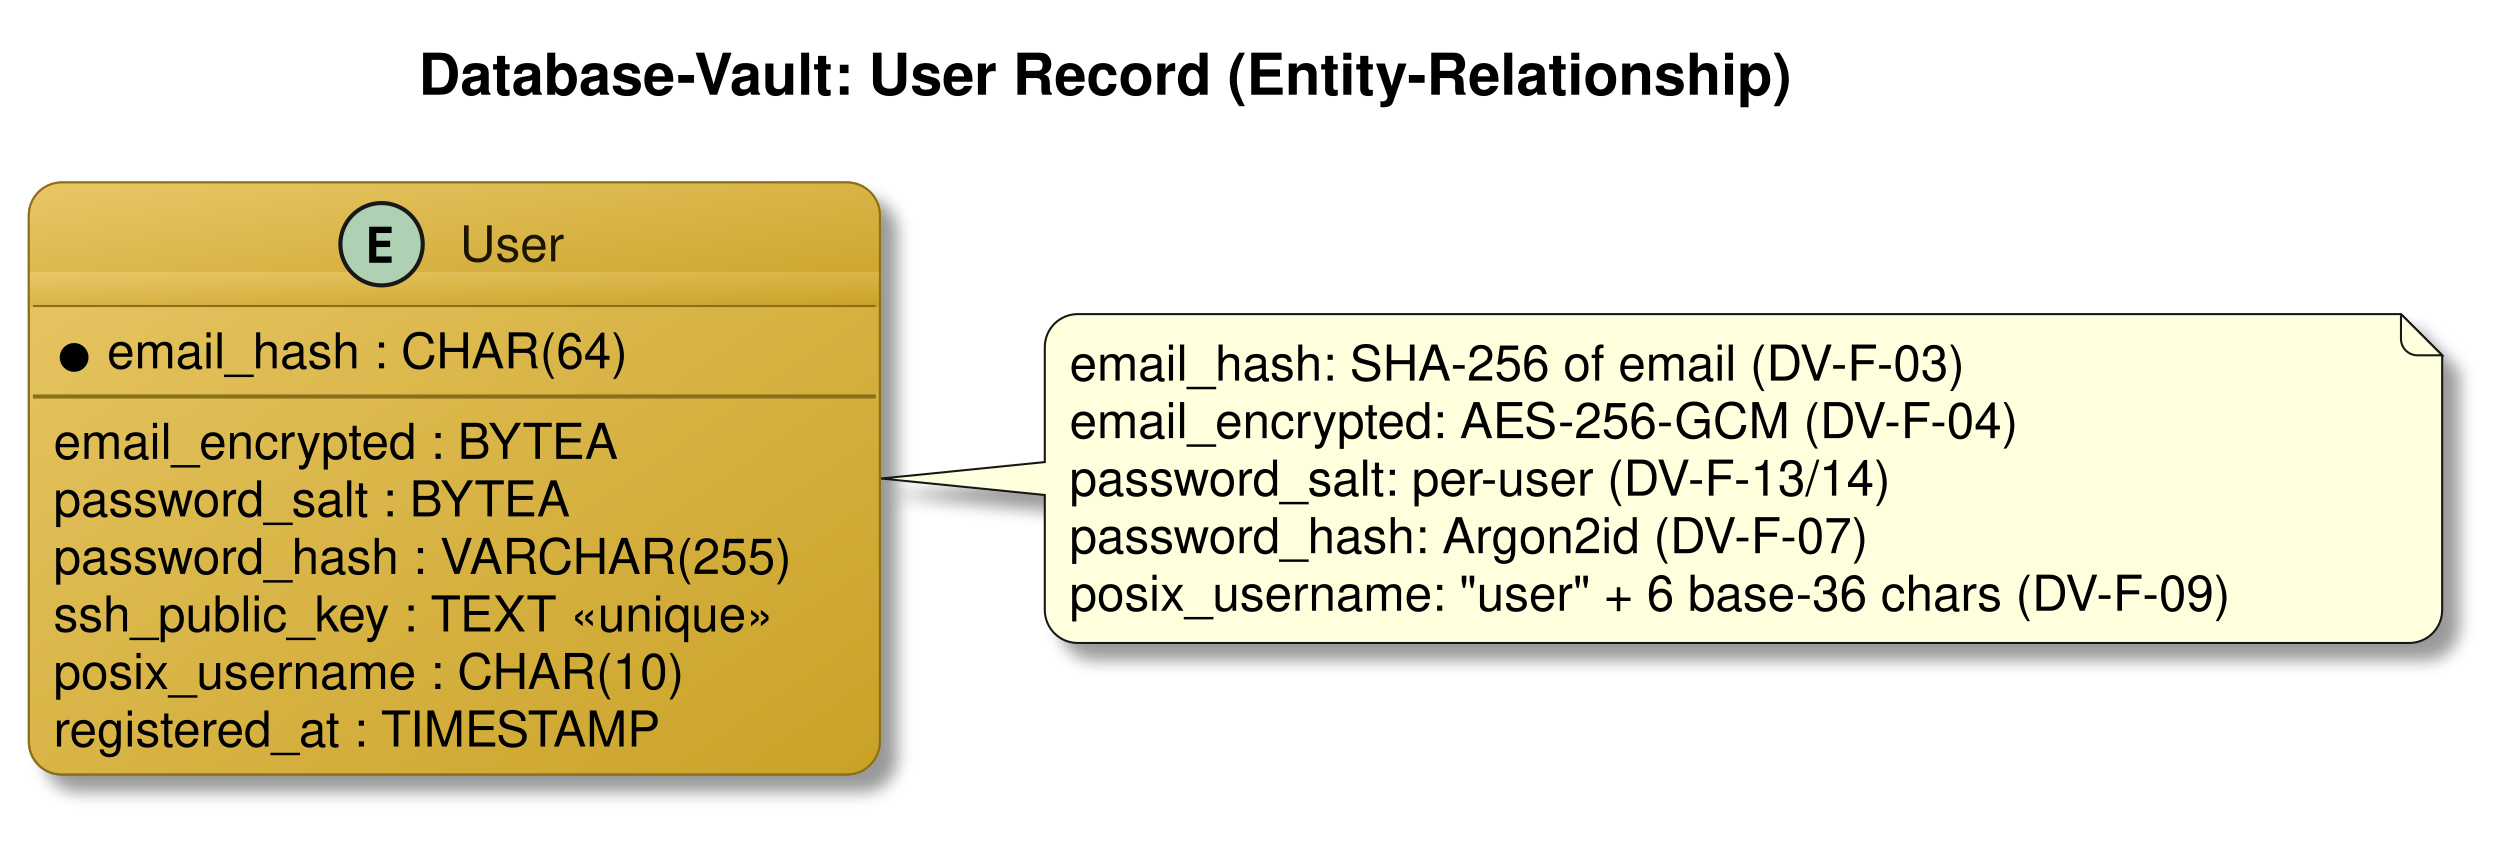
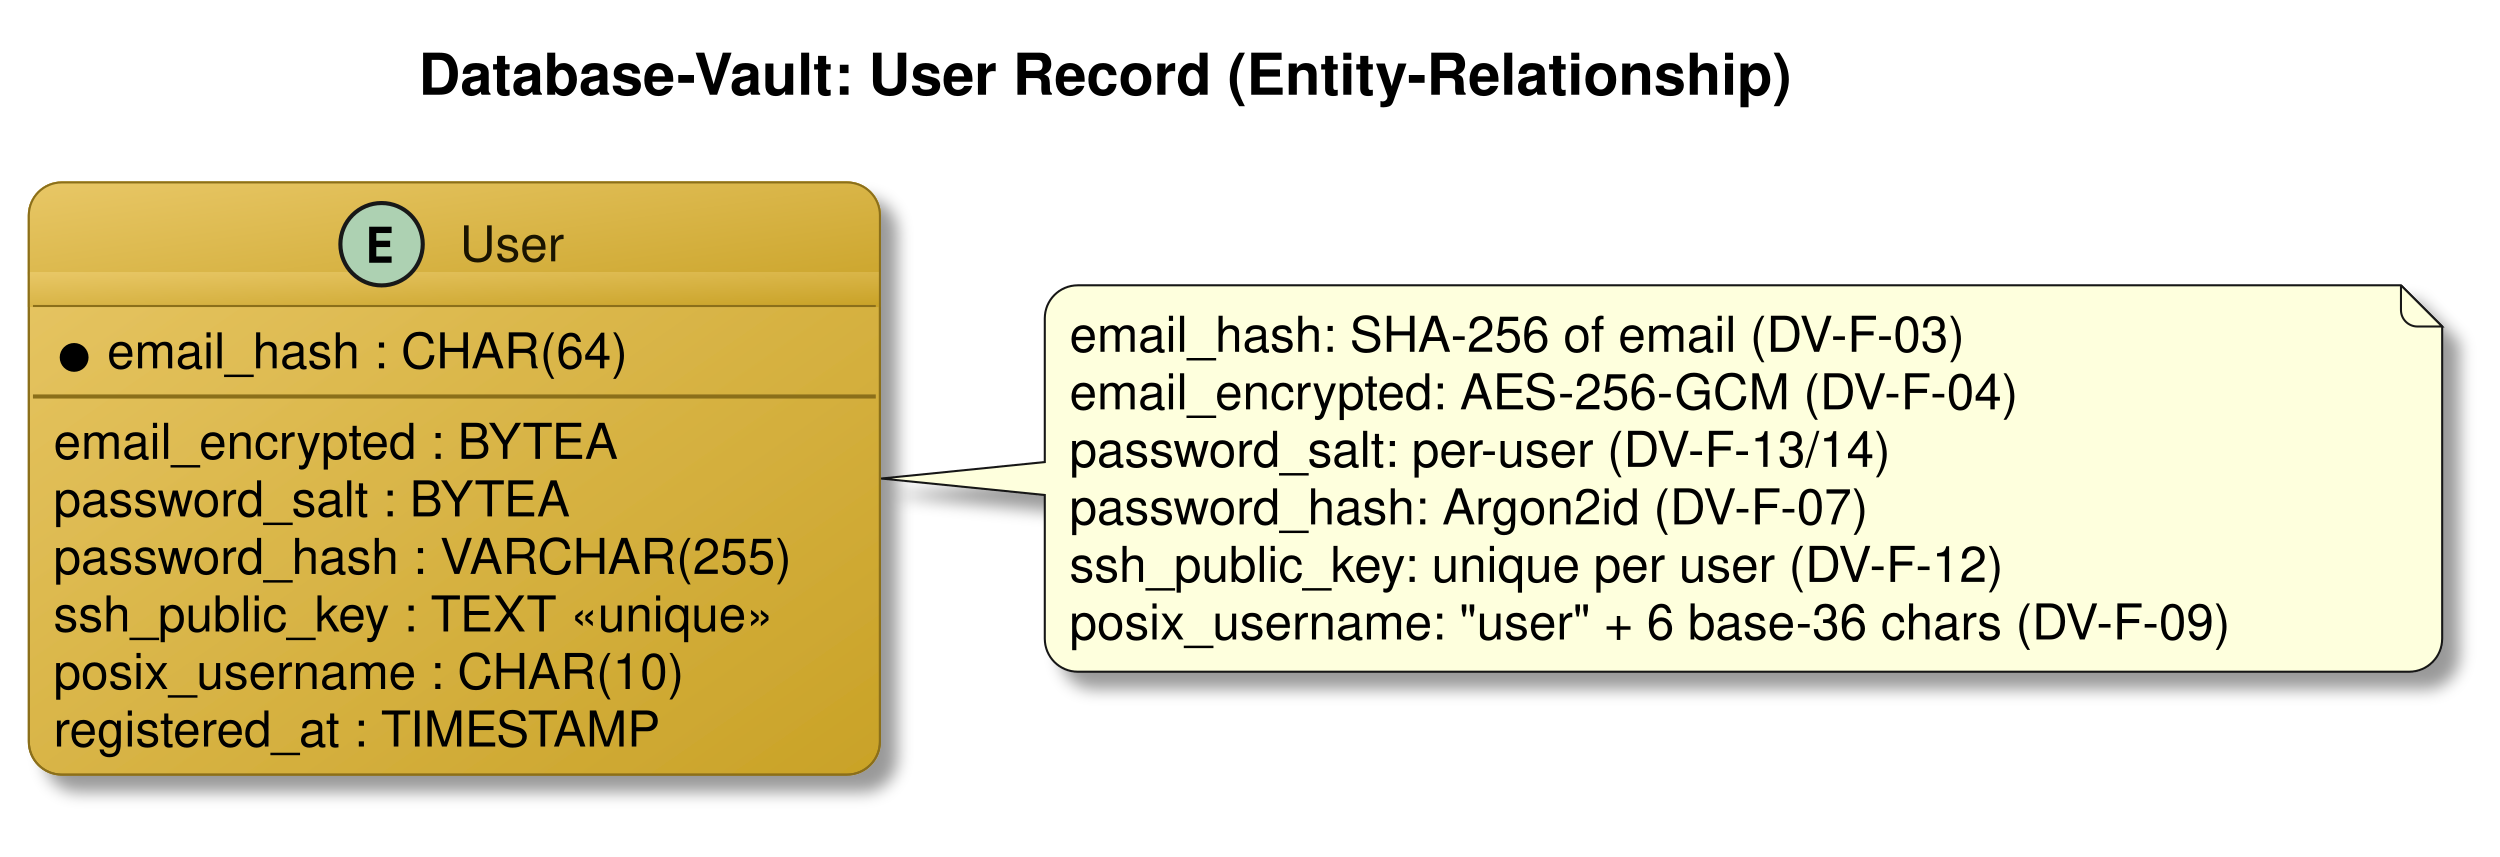
<svg xmlns="http://www.w3.org/2000/svg" contentStyleType="text/css" data-diagram-type="CLASS" height="208px" preserveAspectRatio="none" style="width:607px;height:208px;background:#FFFFFF;" version="1.1" viewBox="0 0 607 208" width="607px" zoomAndPan="magnify">
  <defs>
-     <linearGradient id="g9w2iv20vr5xc0" x1="0%" x2="100%" y1="0%" y2="100%">
+     <linearGradient id="gco5rxxjj7psr0" x1="0%" x2="100%" y1="0%" y2="100%">
      <stop offset="0%" stop-color="#E8C766" />
      <stop offset="100%" stop-color="#C9A227" />
    </linearGradient>
-     <filter height="300%" id="f9w2iv20vr5xc" width="300%" x="-1" y="-1">
+     <filter height="300%" id="fco5rxxjj7psr" width="300%" x="-1" y="-1">
      <feGaussianBlur result="blurOut" stdDeviation="2" />
      <feColorMatrix in="blurOut" result="blurOut2" type="matrix" values="0 0 0 0 0 0 0 0 0 0 0 0 0 0 0 0 0 0 .4 0" />
      <feOffset dx="4" dy="4" in="blurOut2" result="blurOut3" />
      <feBlend in="SourceGraphic" in2="blurOut3" mode="normal" />
    </filter>
  </defs>
  <g>
    <g class="title" data-source-line="3">
      <text fill="#000000" font-family="'Helvetica'" font-size="14" font-weight="700" lengthAdjust="spacing" textLength="397.66" x="101.648" y="22.995">Database-Vault: User Record (Entity-Relationship)</text>
    </g>
    <g class="entity" data-qualified-name="User" data-source-line="19" id="ent0001">
-       <rect fill="url(#g9w2iv20vr5xc0)" filter="url(#f9w2iv20vr5xc)" height="143.781" rx="8" ry="8" style="stroke:#8B6F1A;stroke-width:0.5;" width="206.643" x="7" y="44.297" />
-       <rect fill="url(#g9w2iv20vr5xc0)" height="30" rx="8" ry="8" style="stroke:url(#g9w2iv20vr5xc0);stroke-width:0.5;" width="206.643" x="7" y="44.297" />
-       <rect fill="url(#g9w2iv20vr5xc0)" height="8" style="stroke:url(#g9w2iv20vr5xc0);stroke-width:0.5;" width="206.643" x="7" y="66.297" />
+       <rect fill="url(#gco5rxxjj7psr0)" filter="url(#fco5rxxjj7psr)" height="143.781" rx="8" ry="8" style="stroke:#8B6F1A;stroke-width:0.5;" width="206.643" x="7" y="44.297" />
+       <rect fill="url(#gco5rxxjj7psr0)" height="30" rx="8" ry="8" style="stroke:url(#gco5rxxjj7psr0);stroke-width:0.5;" width="206.643" x="7" y="44.297" />
+       <rect fill="url(#gco5rxxjj7psr0)" height="8" style="stroke:url(#gco5rxxjj7psr0);stroke-width:0.5;" width="206.643" x="7" y="66.297" />
      <rect fill="none" height="143.781" rx="8" ry="8" style="stroke:#8B6F1A;stroke-width:0.5;" width="206.643" x="7" y="44.297" />
      <ellipse cx="92.645" cy="59.297" fill="#ADD1B2" rx="10" ry="10" style="stroke:#181818;stroke-width:1;" />
      <path d="M95.083,63.797 L89.63,63.797 L89.63,55.047 L95.083,55.047 L95.083,56.578 L91.364,56.578 L91.364,58.453 L94.724,58.453 L94.724,59.984 L91.364,59.984 L91.364,62.266 L95.083,62.266 L95.083,63.797 Z " fill="#000000" />
      <text fill="#1A1400" font-family="'Helvetica'" font-size="12" lengthAdjust="spacing" textLength="27.352" x="111.645" y="63.451">User</text>
      <line style="stroke:#8B6F1A;stroke-width:0.5;" x1="8" x2="212.643" y1="74.297" y2="74.297" />
      <g data-visibility-modifier="IE_MANDATORY">
        <ellipse cx="18" cy="86.781" fill="#000000" rx="3" ry="3" style="stroke:#000000;stroke-width:1;" />
      </g>
      <text fill="#000000" font-family="'Helvetica'" font-size="12" lengthAdjust="spacing" textLength="138.164" x="26" y="89.436">email_hash : CHAR(64)</text>
      <line style="stroke:#8B6F1A;stroke-width:1;" x1="8" x2="212.643" y1="96.266" y2="96.266" />
      <text fill="#000000" font-family="'Helvetica'" font-size="12" lengthAdjust="spacing" textLength="150.393" x="13" y="111.404">email_encrypted : BYTEA</text>
      <text fill="#000000" font-family="'Helvetica'" font-size="12" lengthAdjust="spacing" textLength="135.182" x="13" y="125.373">password_salt : BYTEA</text>
      <text fill="#000000" font-family="'Helvetica'" font-size="12" lengthAdjust="spacing" textLength="194.643" x="13" y="139.342">password_hash : VARCHAR(255)</text>
      <text fill="#000000" font-family="'Helvetica'" font-size="12" lengthAdjust="spacing" textLength="191.432" x="13" y="153.31">ssh_public_key : TEXT «unique»</text>
      <text fill="#000000" font-family="'Helvetica'" font-size="12" lengthAdjust="spacing" textLength="168.106" x="13" y="167.279">posix_username : CHAR(10)</text>
      <text fill="#000000" font-family="'Helvetica'" font-size="12" lengthAdjust="spacing" textLength="160.822" x="13" y="181.248">registered_at : TIMESTAMP</text>
    </g>
    <g class="entity" data-qualified-name="GMN2" data-source-line="31" id="ent0003">
-       <path d="M253.68,84.267 L253.68,112.187 L213.94,116.187 L253.68,120.187 L253.68,148.111 A8,8 0 0 0 261.68,156.111 L584.955,156.111 A8,8 0 0 0 592.955,148.111 L592.955,86.267 L582.955,76.267 L261.68,76.267 A8,8 0 0 0 253.68,84.267" fill="#FEFFDD" filter="url(#f9w2iv20vr5xc)" style="stroke:#181818;stroke-width:0.5;" />
-       <path d="M582.955,76.267 L582.955,82.267 A4,4 0 0 0 586.955,86.267 L592.955,86.267 L582.955,76.267" fill="#FEFFDD" style="stroke:#181818;stroke-width:0.5;" />
-       <text fill="#000000" font-family="'Helvetica'" font-size="12" lengthAdjust="spacing" textLength="241.6" x="259.68" y="92.406">email_hash: SHA-256 of email (DV-F-03)</text>
-       <text fill="#000000" font-family="'Helvetica'" font-size="12" lengthAdjust="spacing" textLength="252.357" x="259.68" y="106.374">email_encrypted: AES-256-GCM (DV-F-04)</text>
-       <text fill="#000000" font-family="'Helvetica'" font-size="12" lengthAdjust="spacing" textLength="223.893" x="259.68" y="120.343">password_salt: per-user (DV-F-13/14)</text>
-       <text fill="#000000" font-family="'Helvetica'" font-size="12" lengthAdjust="spacing" textLength="215.607" x="259.68" y="134.312">password_hash: Argon2id (DV-F-07)</text>
-       <text fill="#000000" font-family="'Helvetica'" font-size="12" lengthAdjust="spacing" textLength="318.275" x="259.68" y="148.28">posix_username: "user" + 6 base-36 chars (DV-F-09)</text>
+       <path d="M253.68,77.277 L253.68,112.187 L213.94,116.187 L253.68,120.187 L253.68,155.089 A8,8 0 0 0 261.68,163.089 L584.955,163.089 A8,8 0 0 0 592.955,155.089 L592.955,79.277 L582.955,69.277 L261.68,69.277 A8,8 0 0 0 253.68,77.277" fill="#FEFFDD" filter="url(#fco5rxxjj7psr)" style="stroke:#181818;stroke-width:0.5;" />
+       <path d="M582.955,69.277 L582.955,75.277 A4,4 0 0 0 586.955,79.277 L592.955,79.277 L582.955,69.277" fill="#FEFFDD" style="stroke:#181818;stroke-width:0.5;" />
+       <text fill="#000000" font-family="'Helvetica'" font-size="12" lengthAdjust="spacing" textLength="241.6" x="259.68" y="85.415">email_hash: SHA-256 of email (DV-F-03)</text>
+       <text fill="#000000" font-family="'Helvetica'" font-size="12" lengthAdjust="spacing" textLength="252.357" x="259.68" y="99.384">email_encrypted: AES-256-GCM (DV-F-04)</text>
+       <text fill="#000000" font-family="'Helvetica'" font-size="12" lengthAdjust="spacing" textLength="223.893" x="259.68" y="113.353">password_salt: per-user (DV-F-13/14)</text>
+       <text fill="#000000" font-family="'Helvetica'" font-size="12" lengthAdjust="spacing" textLength="215.607" x="259.68" y="127.322">password_hash: Argon2id (DV-F-07)</text>
+       <text fill="#000000" font-family="'Helvetica'" font-size="12" lengthAdjust="spacing" textLength="253.852" x="259.68" y="141.291">ssh_public_key: unique per user (DV-F-12)</text>
+       <text fill="#000000" font-family="'Helvetica'" font-size="12" lengthAdjust="spacing" textLength="318.275" x="259.68" y="155.259">posix_username: "user" + 6 base-36 chars (DV-F-09)</text>
    </g>
  </g>
</svg>
